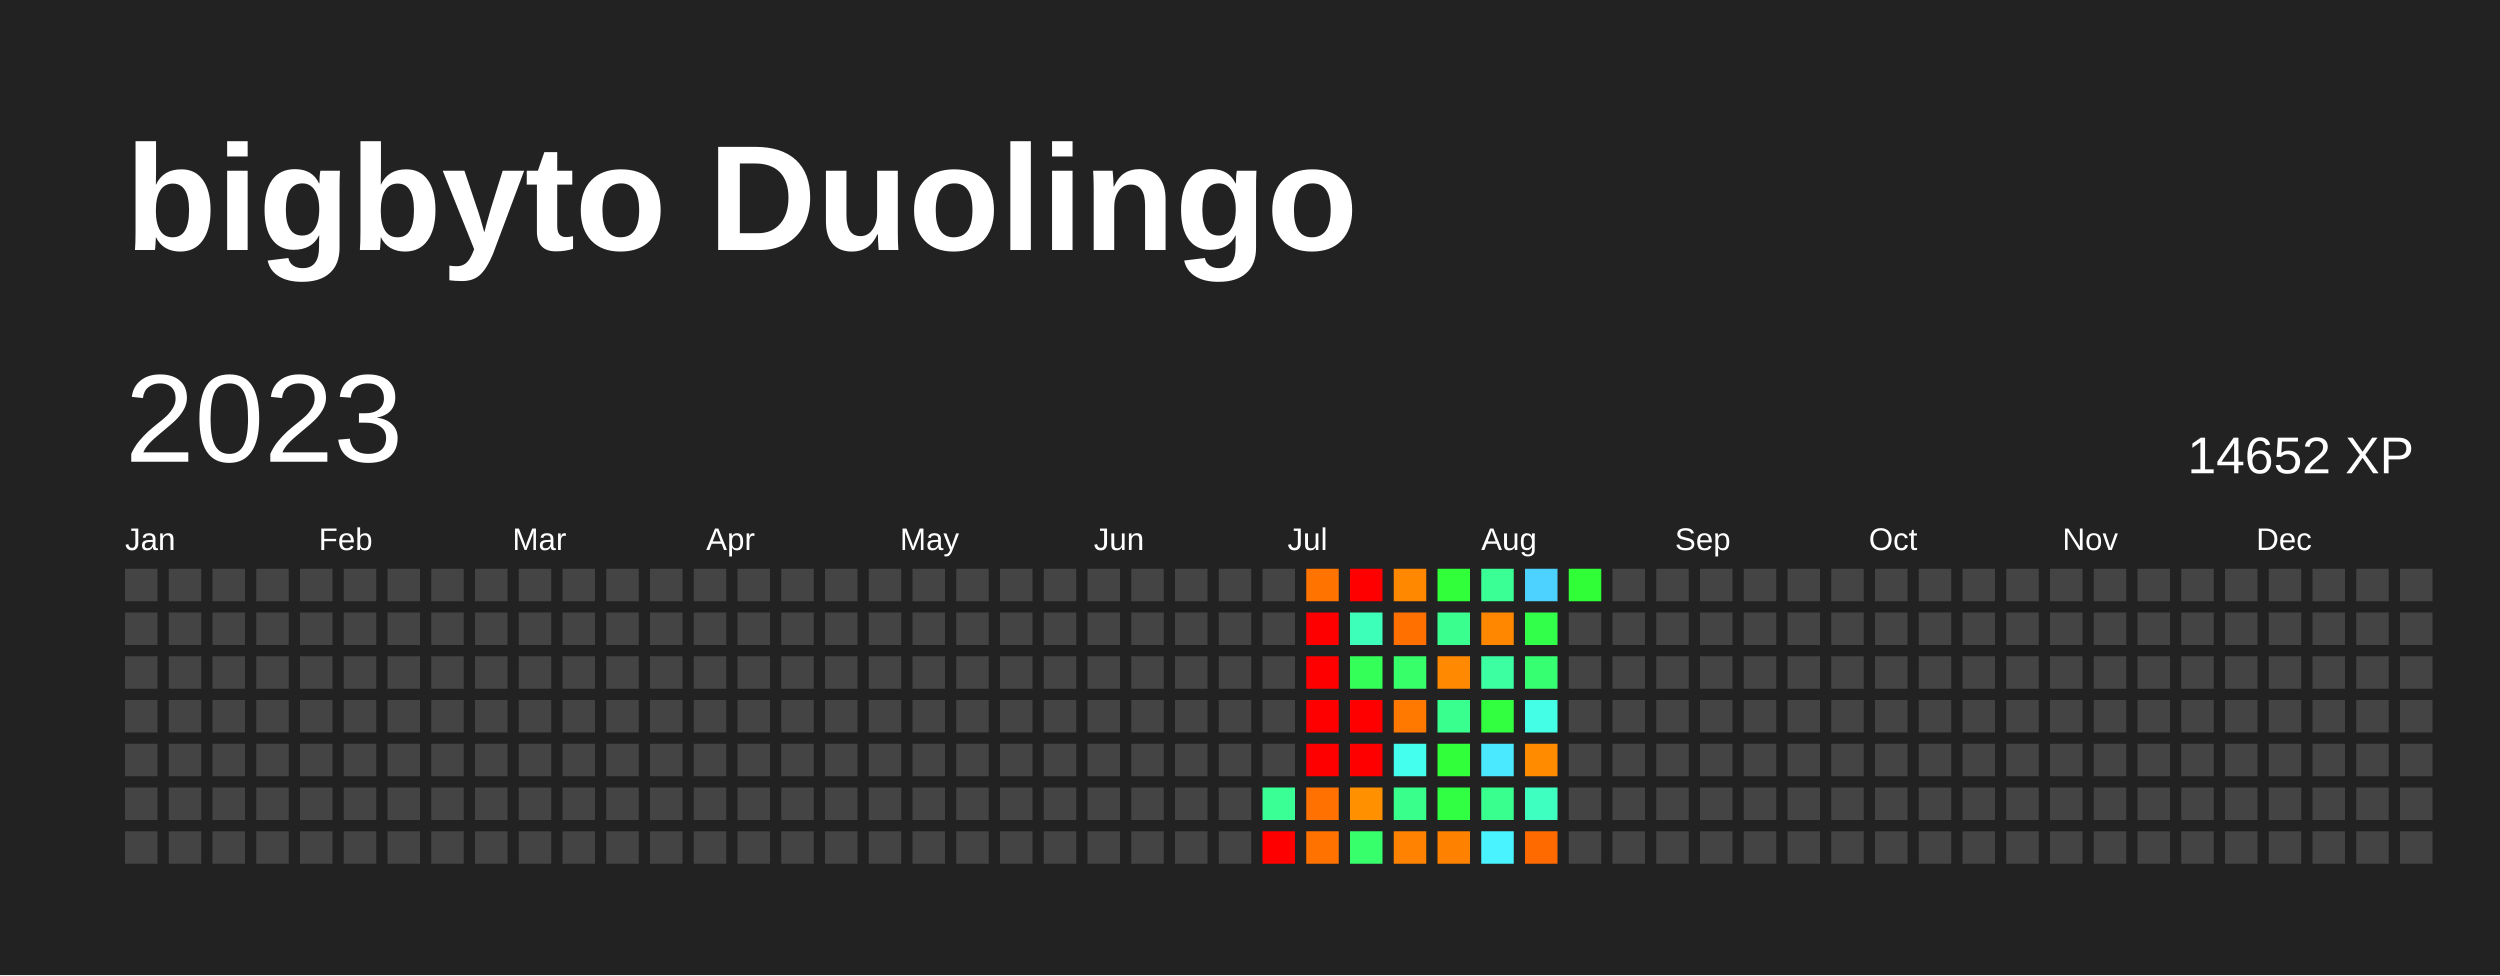
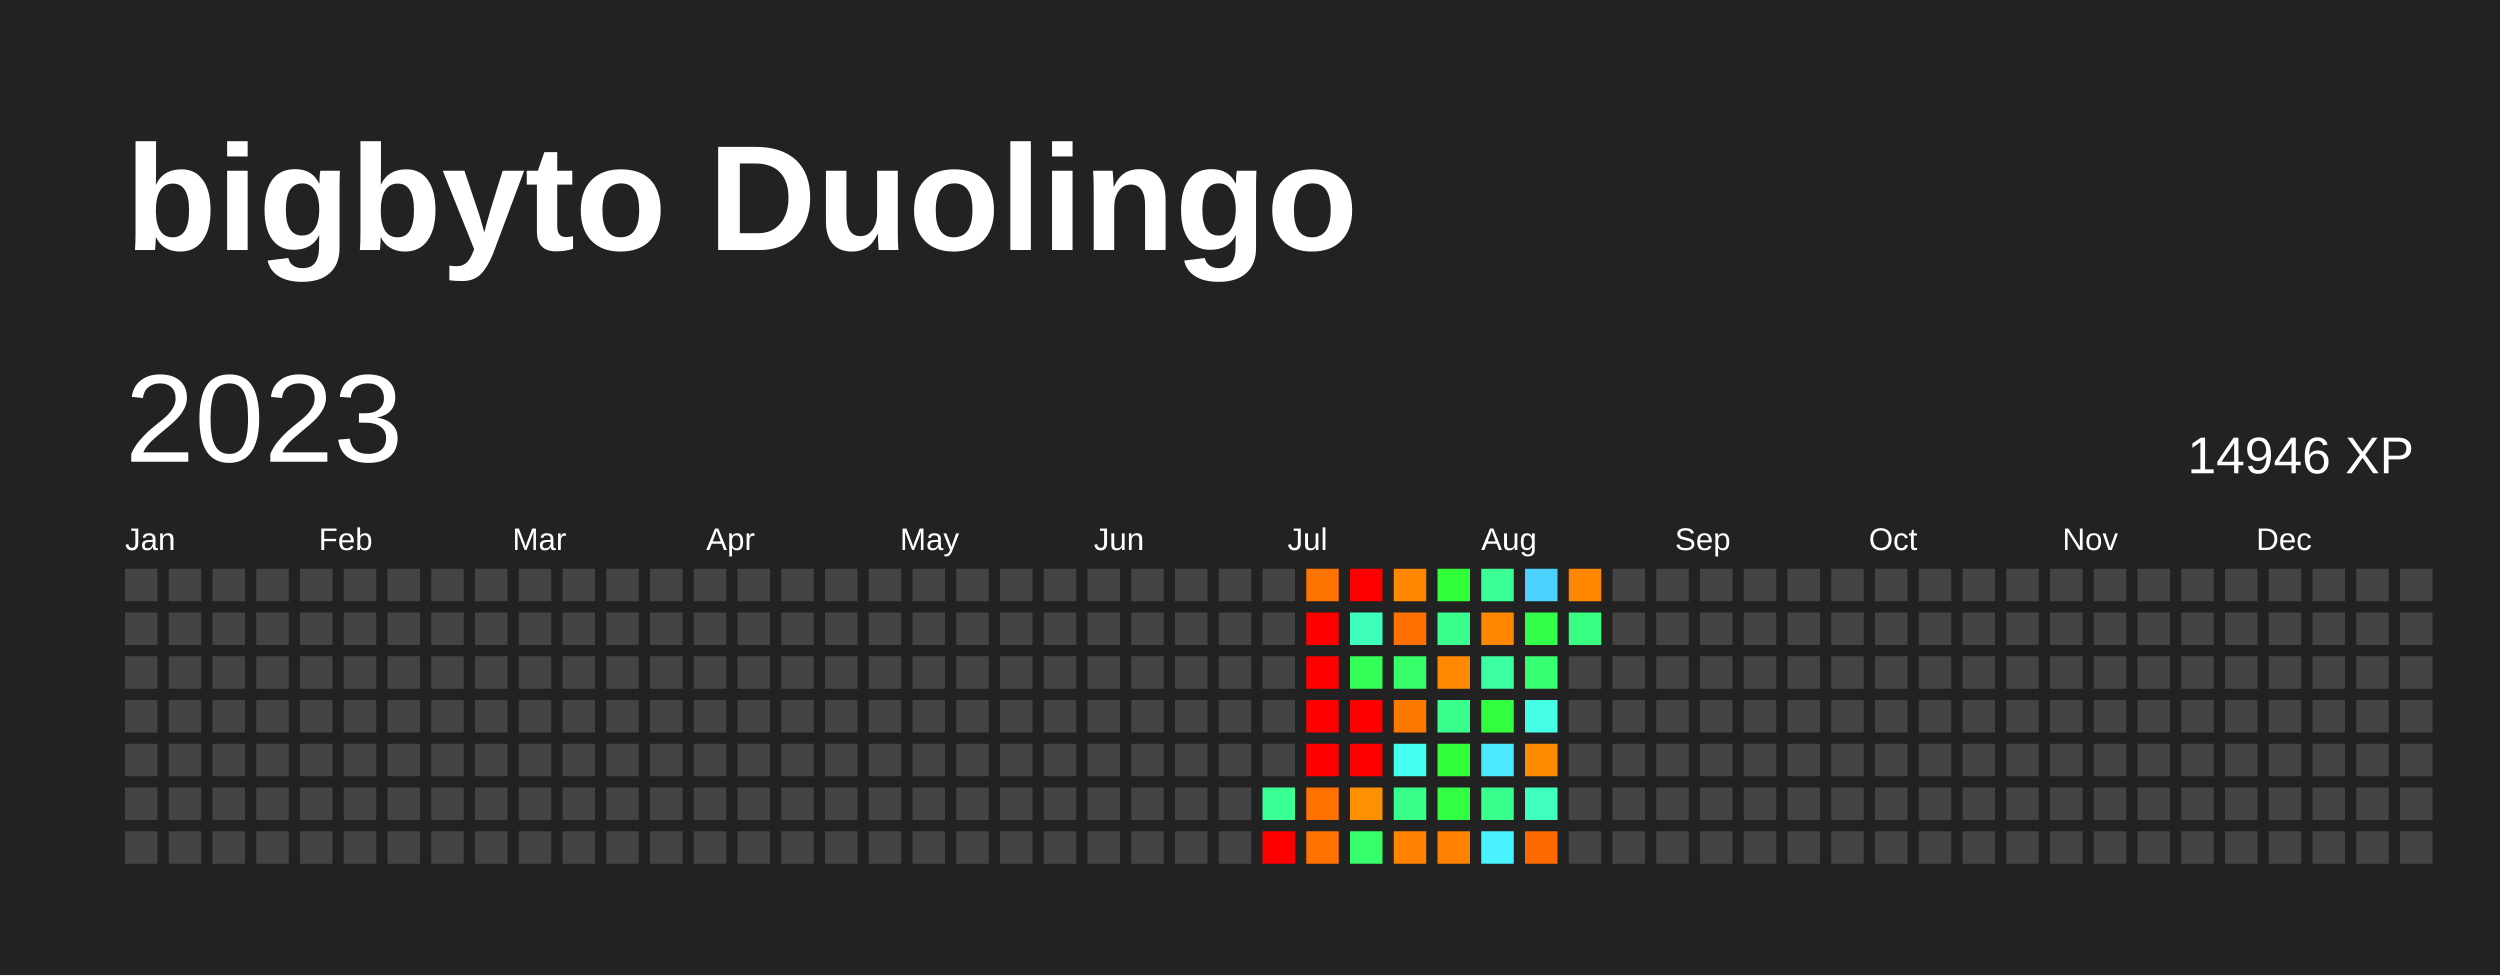
<svg xmlns="http://www.w3.org/2000/svg" baseProfile="full" height="78mm" version="1.1" viewBox="0,0,200,78" width="200mm">
  <defs />
  <rect fill="#222222" height="78" width="200" x="0" y="0" />
  <text fill="#FFFFFF" style="font-size:12px; font-family:Arial; font-weight:bold;" x="10" y="20">bigbyto Duolingo</text>
  <text dominant-baseline="hanging" fill="#FFFFFF" style="font-size:10.0px; font-family:Arial;" x="10" y="30">2023</text>
-   <text dominant-baseline="hanging" fill="#FFFFFF" style="font-size:4.125px; font-family:Arial;" x="175" y="35">14652 XP</text>
+   <text dominant-baseline="hanging" fill="#FFFFFF" style="font-size:4.125px; font-family:Arial;" x="175" y="35">14946 XP</text>
  <text fill="#FFFFFF" style="font-size:2.5px; font-family:Arial" x="10.0" y="44">Jan</text>
  <text fill="#FFFFFF" style="font-size:2.5px; font-family:Arial" x="25.5" y="44">Feb</text>
  <text fill="#FFFFFF" style="font-size:2.5px; font-family:Arial" x="41.0" y="44">Mar</text>
  <text fill="#FFFFFF" style="font-size:2.5px; font-family:Arial" x="56.5" y="44">Apr</text>
  <text fill="#FFFFFF" style="font-size:2.5px; font-family:Arial" x="72.0" y="44">May</text>
  <text fill="#FFFFFF" style="font-size:2.5px; font-family:Arial" x="87.5" y="44">Jun</text>
  <text fill="#FFFFFF" style="font-size:2.5px; font-family:Arial" x="103.0" y="44">Jul</text>
  <text fill="#FFFFFF" style="font-size:2.5px; font-family:Arial" x="118.5" y="44">Aug</text>
  <text fill="#FFFFFF" style="font-size:2.5px; font-family:Arial" x="134.0" y="44">Sep</text>
  <text fill="#FFFFFF" style="font-size:2.5px; font-family:Arial" x="149.5" y="44">Oct</text>
  <text fill="#FFFFFF" style="font-size:2.5px; font-family:Arial" x="165.0" y="44">Nov</text>
  <text fill="#FFFFFF" style="font-size:2.5px; font-family:Arial" x="180.5" y="44">Dec</text>
  <rect fill="#444444" height="2.6" width="2.6" x="10.0" y="45.5" />
  <rect fill="#444444" height="2.6" width="2.6" x="10.0" y="49.0" />
  <rect fill="#444444" height="2.6" width="2.6" x="10.0" y="52.5" />
  <rect fill="#444444" height="2.6" width="2.6" x="10.0" y="56.0" />
  <rect fill="#444444" height="2.6" width="2.6" x="10.0" y="59.5" />
  <rect fill="#444444" height="2.6" width="2.6" x="10.0" y="63.0" />
  <rect fill="#444444" height="2.6" width="2.6" x="10.0" y="66.5" />
  <rect fill="#444444" height="2.6" width="2.6" x="13.5" y="45.5" />
  <rect fill="#444444" height="2.6" width="2.6" x="13.5" y="49.0" />
  <rect fill="#444444" height="2.6" width="2.6" x="13.5" y="52.5" />
  <rect fill="#444444" height="2.6" width="2.6" x="13.5" y="56.0" />
  <rect fill="#444444" height="2.6" width="2.6" x="13.5" y="59.5" />
  <rect fill="#444444" height="2.6" width="2.6" x="13.5" y="63.0" />
  <rect fill="#444444" height="2.6" width="2.6" x="13.5" y="66.5" />
  <rect fill="#444444" height="2.6" width="2.6" x="17.0" y="45.5" />
  <rect fill="#444444" height="2.6" width="2.6" x="17.0" y="49.0" />
  <rect fill="#444444" height="2.6" width="2.6" x="17.0" y="52.5" />
  <rect fill="#444444" height="2.6" width="2.6" x="17.0" y="56.0" />
  <rect fill="#444444" height="2.6" width="2.6" x="17.0" y="59.5" />
  <rect fill="#444444" height="2.6" width="2.6" x="17.0" y="63.0" />
  <rect fill="#444444" height="2.6" width="2.6" x="17.0" y="66.5" />
  <rect fill="#444444" height="2.6" width="2.6" x="20.5" y="45.5" />
  <rect fill="#444444" height="2.6" width="2.6" x="20.5" y="49.0" />
  <rect fill="#444444" height="2.6" width="2.6" x="20.5" y="52.5" />
  <rect fill="#444444" height="2.6" width="2.6" x="20.5" y="56.0" />
  <rect fill="#444444" height="2.6" width="2.6" x="20.5" y="59.5" />
  <rect fill="#444444" height="2.6" width="2.6" x="20.5" y="63.0" />
  <rect fill="#444444" height="2.6" width="2.6" x="20.5" y="66.5" />
  <rect fill="#444444" height="2.6" width="2.6" x="24.0" y="45.5" />
  <rect fill="#444444" height="2.6" width="2.6" x="24.0" y="49.0" />
  <rect fill="#444444" height="2.6" width="2.6" x="24.0" y="52.5" />
  <rect fill="#444444" height="2.6" width="2.6" x="24.0" y="56.0" />
  <rect fill="#444444" height="2.6" width="2.6" x="24.0" y="59.5" />
  <rect fill="#444444" height="2.6" width="2.6" x="24.0" y="63.0" />
  <rect fill="#444444" height="2.6" width="2.6" x="24.0" y="66.5" />
  <rect fill="#444444" height="2.6" width="2.6" x="27.5" y="45.5" />
  <rect fill="#444444" height="2.6" width="2.6" x="27.5" y="49.0" />
  <rect fill="#444444" height="2.6" width="2.6" x="27.5" y="52.5" />
  <rect fill="#444444" height="2.6" width="2.6" x="27.5" y="56.0" />
  <rect fill="#444444" height="2.6" width="2.6" x="27.5" y="59.5" />
  <rect fill="#444444" height="2.6" width="2.6" x="27.5" y="63.0" />
  <rect fill="#444444" height="2.6" width="2.6" x="27.5" y="66.5" />
  <rect fill="#444444" height="2.6" width="2.6" x="31.0" y="45.5" />
  <rect fill="#444444" height="2.6" width="2.6" x="31.0" y="49.0" />
  <rect fill="#444444" height="2.6" width="2.6" x="31.0" y="52.5" />
  <rect fill="#444444" height="2.6" width="2.6" x="31.0" y="56.0" />
  <rect fill="#444444" height="2.6" width="2.6" x="31.0" y="59.5" />
  <rect fill="#444444" height="2.6" width="2.6" x="31.0" y="63.0" />
  <rect fill="#444444" height="2.6" width="2.6" x="31.0" y="66.5" />
  <rect fill="#444444" height="2.6" width="2.6" x="34.5" y="45.5" />
  <rect fill="#444444" height="2.6" width="2.6" x="34.5" y="49.0" />
  <rect fill="#444444" height="2.6" width="2.6" x="34.5" y="52.5" />
  <rect fill="#444444" height="2.6" width="2.6" x="34.5" y="56.0" />
  <rect fill="#444444" height="2.6" width="2.6" x="34.5" y="59.5" />
  <rect fill="#444444" height="2.6" width="2.6" x="34.5" y="63.0" />
  <rect fill="#444444" height="2.6" width="2.6" x="34.5" y="66.5" />
  <rect fill="#444444" height="2.6" width="2.6" x="38.0" y="45.5" />
  <rect fill="#444444" height="2.6" width="2.6" x="38.0" y="49.0" />
  <rect fill="#444444" height="2.6" width="2.6" x="38.0" y="52.5" />
  <rect fill="#444444" height="2.6" width="2.6" x="38.0" y="56.0" />
  <rect fill="#444444" height="2.6" width="2.6" x="38.0" y="59.5" />
  <rect fill="#444444" height="2.6" width="2.6" x="38.0" y="63.0" />
  <rect fill="#444444" height="2.6" width="2.6" x="38.0" y="66.5" />
  <rect fill="#444444" height="2.6" width="2.6" x="41.5" y="45.5" />
  <rect fill="#444444" height="2.6" width="2.6" x="41.5" y="49.0" />
  <rect fill="#444444" height="2.6" width="2.6" x="41.5" y="52.5" />
  <rect fill="#444444" height="2.6" width="2.6" x="41.5" y="56.0" />
  <rect fill="#444444" height="2.6" width="2.6" x="41.5" y="59.5" />
  <rect fill="#444444" height="2.6" width="2.6" x="41.5" y="63.0" />
  <rect fill="#444444" height="2.6" width="2.6" x="41.5" y="66.5" />
  <rect fill="#444444" height="2.6" width="2.6" x="45.0" y="45.5" />
  <rect fill="#444444" height="2.6" width="2.6" x="45.0" y="49.0" />
  <rect fill="#444444" height="2.6" width="2.6" x="45.0" y="52.5" />
  <rect fill="#444444" height="2.6" width="2.6" x="45.0" y="56.0" />
  <rect fill="#444444" height="2.6" width="2.6" x="45.0" y="59.5" />
  <rect fill="#444444" height="2.6" width="2.6" x="45.0" y="63.0" />
  <rect fill="#444444" height="2.6" width="2.6" x="45.0" y="66.5" />
  <rect fill="#444444" height="2.6" width="2.6" x="48.5" y="45.5" />
  <rect fill="#444444" height="2.6" width="2.6" x="48.5" y="49.0" />
  <rect fill="#444444" height="2.6" width="2.6" x="48.5" y="52.5" />
  <rect fill="#444444" height="2.6" width="2.6" x="48.5" y="56.0" />
  <rect fill="#444444" height="2.6" width="2.6" x="48.5" y="59.5" />
  <rect fill="#444444" height="2.6" width="2.6" x="48.5" y="63.0" />
  <rect fill="#444444" height="2.6" width="2.6" x="48.5" y="66.5" />
  <rect fill="#444444" height="2.6" width="2.6" x="52.0" y="45.5" />
  <rect fill="#444444" height="2.6" width="2.6" x="52.0" y="49.0" />
  <rect fill="#444444" height="2.6" width="2.6" x="52.0" y="52.5" />
  <rect fill="#444444" height="2.6" width="2.6" x="52.0" y="56.0" />
  <rect fill="#444444" height="2.6" width="2.6" x="52.0" y="59.5" />
  <rect fill="#444444" height="2.6" width="2.6" x="52.0" y="63.0" />
  <rect fill="#444444" height="2.6" width="2.6" x="52.0" y="66.5" />
  <rect fill="#444444" height="2.6" width="2.6" x="55.5" y="45.5" />
  <rect fill="#444444" height="2.6" width="2.6" x="55.5" y="49.0" />
  <rect fill="#444444" height="2.6" width="2.6" x="55.5" y="52.5" />
  <rect fill="#444444" height="2.6" width="2.6" x="55.5" y="56.0" />
  <rect fill="#444444" height="2.6" width="2.6" x="55.5" y="59.5" />
  <rect fill="#444444" height="2.6" width="2.6" x="55.5" y="63.0" />
  <rect fill="#444444" height="2.6" width="2.6" x="55.5" y="66.5" />
  <rect fill="#444444" height="2.6" width="2.6" x="59.0" y="45.5" />
  <rect fill="#444444" height="2.6" width="2.6" x="59.0" y="49.0" />
  <rect fill="#444444" height="2.6" width="2.6" x="59.0" y="52.5" />
  <rect fill="#444444" height="2.6" width="2.6" x="59.0" y="56.0" />
  <rect fill="#444444" height="2.6" width="2.6" x="59.0" y="59.5" />
  <rect fill="#444444" height="2.6" width="2.6" x="59.0" y="63.0" />
  <rect fill="#444444" height="2.6" width="2.6" x="59.0" y="66.5" />
  <rect fill="#444444" height="2.6" width="2.6" x="62.5" y="45.5" />
  <rect fill="#444444" height="2.6" width="2.6" x="62.5" y="49.0" />
  <rect fill="#444444" height="2.6" width="2.6" x="62.5" y="52.5" />
  <rect fill="#444444" height="2.6" width="2.6" x="62.5" y="56.0" />
  <rect fill="#444444" height="2.6" width="2.6" x="62.5" y="59.5" />
  <rect fill="#444444" height="2.6" width="2.6" x="62.5" y="63.0" />
  <rect fill="#444444" height="2.6" width="2.6" x="62.5" y="66.5" />
  <rect fill="#444444" height="2.6" width="2.6" x="66.0" y="45.5" />
  <rect fill="#444444" height="2.6" width="2.6" x="66.0" y="49.0" />
  <rect fill="#444444" height="2.6" width="2.6" x="66.0" y="52.5" />
  <rect fill="#444444" height="2.6" width="2.6" x="66.0" y="56.0" />
  <rect fill="#444444" height="2.6" width="2.6" x="66.0" y="59.5" />
  <rect fill="#444444" height="2.6" width="2.6" x="66.0" y="63.0" />
  <rect fill="#444444" height="2.6" width="2.6" x="66.0" y="66.5" />
  <rect fill="#444444" height="2.6" width="2.6" x="69.5" y="45.5" />
  <rect fill="#444444" height="2.6" width="2.6" x="69.5" y="49.0" />
  <rect fill="#444444" height="2.6" width="2.6" x="69.5" y="52.5" />
  <rect fill="#444444" height="2.6" width="2.6" x="69.5" y="56.0" />
  <rect fill="#444444" height="2.6" width="2.6" x="69.5" y="59.5" />
  <rect fill="#444444" height="2.6" width="2.6" x="69.5" y="63.0" />
  <rect fill="#444444" height="2.6" width="2.6" x="69.5" y="66.5" />
  <rect fill="#444444" height="2.6" width="2.6" x="73.0" y="45.5" />
  <rect fill="#444444" height="2.6" width="2.6" x="73.0" y="49.0" />
  <rect fill="#444444" height="2.6" width="2.6" x="73.0" y="52.5" />
  <rect fill="#444444" height="2.6" width="2.6" x="73.0" y="56.0" />
  <rect fill="#444444" height="2.6" width="2.6" x="73.0" y="59.5" />
  <rect fill="#444444" height="2.6" width="2.6" x="73.0" y="63.0" />
  <rect fill="#444444" height="2.6" width="2.6" x="73.0" y="66.5" />
  <rect fill="#444444" height="2.6" width="2.6" x="76.5" y="45.5" />
  <rect fill="#444444" height="2.6" width="2.6" x="76.5" y="49.0" />
  <rect fill="#444444" height="2.6" width="2.6" x="76.5" y="52.5" />
  <rect fill="#444444" height="2.6" width="2.6" x="76.5" y="56.0" />
  <rect fill="#444444" height="2.6" width="2.6" x="76.5" y="59.5" />
  <rect fill="#444444" height="2.6" width="2.6" x="76.5" y="63.0" />
  <rect fill="#444444" height="2.6" width="2.6" x="76.5" y="66.5" />
  <rect fill="#444444" height="2.6" width="2.6" x="80.0" y="45.5" />
  <rect fill="#444444" height="2.6" width="2.6" x="80.0" y="49.0" />
  <rect fill="#444444" height="2.6" width="2.6" x="80.0" y="52.5" />
  <rect fill="#444444" height="2.6" width="2.6" x="80.0" y="56.0" />
  <rect fill="#444444" height="2.6" width="2.6" x="80.0" y="59.5" />
  <rect fill="#444444" height="2.6" width="2.6" x="80.0" y="63.0" />
  <rect fill="#444444" height="2.6" width="2.6" x="80.0" y="66.5" />
  <rect fill="#444444" height="2.6" width="2.6" x="83.5" y="45.5" />
  <rect fill="#444444" height="2.6" width="2.6" x="83.5" y="49.0" />
  <rect fill="#444444" height="2.6" width="2.6" x="83.5" y="52.5" />
  <rect fill="#444444" height="2.6" width="2.6" x="83.5" y="56.0" />
  <rect fill="#444444" height="2.6" width="2.6" x="83.5" y="59.5" />
  <rect fill="#444444" height="2.6" width="2.6" x="83.5" y="63.0" />
  <rect fill="#444444" height="2.6" width="2.6" x="83.5" y="66.5" />
  <rect fill="#444444" height="2.6" width="2.6" x="87.0" y="45.5" />
  <rect fill="#444444" height="2.6" width="2.6" x="87.0" y="49.0" />
  <rect fill="#444444" height="2.6" width="2.6" x="87.0" y="52.5" />
  <rect fill="#444444" height="2.6" width="2.6" x="87.0" y="56.0" />
  <rect fill="#444444" height="2.6" width="2.6" x="87.0" y="59.5" />
  <rect fill="#444444" height="2.6" width="2.6" x="87.0" y="63.0" />
  <rect fill="#444444" height="2.6" width="2.6" x="87.0" y="66.5" />
  <rect fill="#444444" height="2.6" width="2.6" x="90.5" y="45.5" />
  <rect fill="#444444" height="2.6" width="2.6" x="90.5" y="49.0" />
  <rect fill="#444444" height="2.6" width="2.6" x="90.5" y="52.5" />
  <rect fill="#444444" height="2.6" width="2.6" x="90.5" y="56.0" />
  <rect fill="#444444" height="2.6" width="2.6" x="90.5" y="59.5" />
  <rect fill="#444444" height="2.6" width="2.6" x="90.5" y="63.0" />
  <rect fill="#444444" height="2.6" width="2.6" x="90.5" y="66.5" />
  <rect fill="#444444" height="2.6" width="2.6" x="94.0" y="45.5" />
  <rect fill="#444444" height="2.6" width="2.6" x="94.0" y="49.0" />
  <rect fill="#444444" height="2.6" width="2.6" x="94.0" y="52.5" />
  <rect fill="#444444" height="2.6" width="2.6" x="94.0" y="56.0" />
  <rect fill="#444444" height="2.6" width="2.6" x="94.0" y="59.5" />
  <rect fill="#444444" height="2.6" width="2.6" x="94.0" y="63.0" />
  <rect fill="#444444" height="2.6" width="2.6" x="94.0" y="66.5" />
  <rect fill="#444444" height="2.6" width="2.6" x="97.5" y="45.5" />
  <rect fill="#444444" height="2.6" width="2.6" x="97.5" y="49.0" />
  <rect fill="#444444" height="2.6" width="2.6" x="97.5" y="52.5" />
  <rect fill="#444444" height="2.6" width="2.6" x="97.5" y="56.0" />
  <rect fill="#444444" height="2.6" width="2.6" x="97.5" y="59.5" />
  <rect fill="#444444" height="2.6" width="2.6" x="97.5" y="63.0" />
  <rect fill="#444444" height="2.6" width="2.6" x="97.5" y="66.5" />
  <rect fill="#444444" height="2.6" width="2.6" x="101.0" y="45.5" />
  <rect fill="#444444" height="2.6" width="2.6" x="101.0" y="49.0" />
  <rect fill="#444444" height="2.6" width="2.6" x="101.0" y="52.5" />
  <rect fill="#444444" height="2.6" width="2.6" x="101.0" y="56.0" />
  <rect fill="#444444" height="2.6" width="2.6" x="101.0" y="59.5" />
  <rect fill="#3aff95" height="2.6" width="2.6" x="101.0" y="63.0" />
  <rect fill="red" height="2.6" width="2.6" x="101.0" y="66.5" />
  <rect fill="#ff7300" height="2.6" width="2.6" x="104.5" y="45.5" />
  <rect fill="red" height="2.6" width="2.6" x="104.5" y="49.0" />
  <rect fill="red" height="2.6" width="2.6" x="104.5" y="52.5" />
  <rect fill="red" height="2.6" width="2.6" x="104.5" y="56.0" />
  <rect fill="red" height="2.6" width="2.6" x="104.5" y="59.5" />
  <rect fill="#ff7100" height="2.6" width="2.6" x="104.5" y="63.0" />
  <rect fill="#ff7200" height="2.6" width="2.6" x="104.5" y="66.5" />
  <rect fill="red" height="2.6" width="2.6" x="108.0" y="45.5" />
  <rect fill="#3effba" height="2.6" width="2.6" x="108.0" y="49.0" />
  <rect fill="#34ff58" height="2.6" width="2.6" x="108.0" y="52.5" />
  <rect fill="red" height="2.6" width="2.6" x="108.0" y="56.0" />
  <rect fill="red" height="2.6" width="2.6" x="108.0" y="59.5" />
  <rect fill="#ff9000" height="2.6" width="2.6" x="108.0" y="63.0" />
  <rect fill="#36ff6b" height="2.6" width="2.6" x="108.0" y="66.5" />
  <rect fill="#ff8800" height="2.6" width="2.6" x="111.5" y="45.5" />
  <rect fill="#ff7000" height="2.6" width="2.6" x="111.5" y="49.0" />
  <rect fill="#36ff6a" height="2.6" width="2.6" x="111.5" y="52.5" />
  <rect fill="#ff7800" height="2.6" width="2.6" x="111.5" y="56.0" />
  <rect fill="#45ffee" height="2.6" width="2.6" x="111.5" y="59.5" />
  <rect fill="#39ff8b" height="2.6" width="2.6" x="111.5" y="63.0" />
  <rect fill="#ff8200" height="2.6" width="2.6" x="111.5" y="66.5" />
  <rect fill="#30ff3a" height="2.6" width="2.6" x="115.0" y="45.5" />
  <rect fill="#3aff8f" height="2.6" width="2.6" x="115.0" y="49.0" />
  <rect fill="#ff8900" height="2.6" width="2.6" x="115.0" y="52.5" />
  <rect fill="#39ff8e" height="2.6" width="2.6" x="115.0" y="56.0" />
  <rect fill="#30ff39" height="2.6" width="2.6" x="115.0" y="59.5" />
  <rect fill="#31ff43" height="2.6" width="2.6" x="115.0" y="63.0" />
  <rect fill="#ff8100" height="2.6" width="2.6" x="115.0" y="66.5" />
  <rect fill="#3aff95" height="2.6" width="2.6" x="118.5" y="45.5" />
  <rect fill="#ff8700" height="2.6" width="2.6" x="118.5" y="49.0" />
  <rect fill="#3cffa2" height="2.6" width="2.6" x="118.5" y="52.5" />
  <rect fill="#31ff3f" height="2.6" width="2.6" x="118.5" y="56.0" />
  <rect fill="#4ae9ff" height="2.6" width="2.6" x="118.5" y="59.5" />
  <rect fill="#39ff8e" height="2.6" width="2.6" x="118.5" y="63.0" />
  <rect fill="#49f3ff" height="2.6" width="2.6" x="118.5" y="66.5" />
  <rect fill="#4dd2ff" height="2.6" width="2.6" x="122.0" y="45.5" />
  <rect fill="#32ff49" height="2.6" width="2.6" x="122.0" y="49.0" />
  <rect fill="#36ff71" height="2.6" width="2.6" x="122.0" y="52.5" />
  <rect fill="#44ffe5" height="2.6" width="2.6" x="122.0" y="56.0" />
  <rect fill="#ff8b00" height="2.6" width="2.6" x="122.0" y="59.5" />
  <rect fill="#3fffc0" height="2.6" width="2.6" x="122.0" y="63.0" />
  <rect fill="#ff6a00" height="2.6" width="2.6" x="122.0" y="66.5" />
-   <rect fill="#30ff38" height="2.6" width="2.6" x="125.5" y="45.5" />
-   <rect fill="#444444" height="2.6" width="2.6" x="125.5" y="49.0" />
+   <rect fill="#ff8700" height="2.6" width="2.6" x="125.5" y="45.5" />
+   <rect fill="#38ff82" height="2.6" width="2.6" x="125.5" y="49.0" />
  <rect fill="#444444" height="2.6" width="2.6" x="125.5" y="52.5" />
  <rect fill="#444444" height="2.6" width="2.6" x="125.5" y="56.0" />
  <rect fill="#444444" height="2.6" width="2.6" x="125.5" y="59.5" />
  <rect fill="#444444" height="2.6" width="2.6" x="125.5" y="63.0" />
  <rect fill="#444444" height="2.6" width="2.6" x="125.5" y="66.5" />
  <rect fill="#444444" height="2.6" width="2.6" x="129.0" y="45.5" />
  <rect fill="#444444" height="2.6" width="2.6" x="129.0" y="49.0" />
  <rect fill="#444444" height="2.6" width="2.6" x="129.0" y="52.5" />
  <rect fill="#444444" height="2.6" width="2.6" x="129.0" y="56.0" />
  <rect fill="#444444" height="2.6" width="2.6" x="129.0" y="59.5" />
  <rect fill="#444444" height="2.6" width="2.6" x="129.0" y="63.0" />
  <rect fill="#444444" height="2.6" width="2.6" x="129.0" y="66.5" />
  <rect fill="#444444" height="2.6" width="2.6" x="132.5" y="45.5" />
  <rect fill="#444444" height="2.6" width="2.6" x="132.5" y="49.0" />
  <rect fill="#444444" height="2.6" width="2.6" x="132.5" y="52.5" />
  <rect fill="#444444" height="2.6" width="2.6" x="132.5" y="56.0" />
  <rect fill="#444444" height="2.6" width="2.6" x="132.5" y="59.5" />
  <rect fill="#444444" height="2.6" width="2.6" x="132.5" y="63.0" />
  <rect fill="#444444" height="2.6" width="2.6" x="132.5" y="66.5" />
  <rect fill="#444444" height="2.6" width="2.6" x="136.0" y="45.5" />
  <rect fill="#444444" height="2.6" width="2.6" x="136.0" y="49.0" />
  <rect fill="#444444" height="2.6" width="2.6" x="136.0" y="52.5" />
  <rect fill="#444444" height="2.6" width="2.6" x="136.0" y="56.0" />
  <rect fill="#444444" height="2.6" width="2.6" x="136.0" y="59.5" />
  <rect fill="#444444" height="2.6" width="2.6" x="136.0" y="63.0" />
  <rect fill="#444444" height="2.6" width="2.6" x="136.0" y="66.5" />
  <rect fill="#444444" height="2.6" width="2.6" x="139.5" y="45.5" />
  <rect fill="#444444" height="2.6" width="2.6" x="139.5" y="49.0" />
  <rect fill="#444444" height="2.6" width="2.6" x="139.5" y="52.5" />
  <rect fill="#444444" height="2.6" width="2.6" x="139.5" y="56.0" />
  <rect fill="#444444" height="2.6" width="2.6" x="139.5" y="59.5" />
  <rect fill="#444444" height="2.6" width="2.6" x="139.5" y="63.0" />
  <rect fill="#444444" height="2.6" width="2.6" x="139.5" y="66.5" />
  <rect fill="#444444" height="2.6" width="2.6" x="143.0" y="45.5" />
  <rect fill="#444444" height="2.6" width="2.6" x="143.0" y="49.0" />
  <rect fill="#444444" height="2.6" width="2.6" x="143.0" y="52.5" />
  <rect fill="#444444" height="2.6" width="2.6" x="143.0" y="56.0" />
  <rect fill="#444444" height="2.6" width="2.6" x="143.0" y="59.5" />
  <rect fill="#444444" height="2.6" width="2.6" x="143.0" y="63.0" />
  <rect fill="#444444" height="2.6" width="2.6" x="143.0" y="66.5" />
  <rect fill="#444444" height="2.6" width="2.6" x="146.5" y="45.5" />
  <rect fill="#444444" height="2.6" width="2.6" x="146.5" y="49.0" />
  <rect fill="#444444" height="2.6" width="2.6" x="146.5" y="52.5" />
  <rect fill="#444444" height="2.6" width="2.6" x="146.5" y="56.0" />
  <rect fill="#444444" height="2.6" width="2.6" x="146.5" y="59.5" />
  <rect fill="#444444" height="2.6" width="2.6" x="146.5" y="63.0" />
  <rect fill="#444444" height="2.6" width="2.6" x="146.5" y="66.5" />
  <rect fill="#444444" height="2.6" width="2.6" x="150.0" y="45.5" />
  <rect fill="#444444" height="2.6" width="2.6" x="150.0" y="49.0" />
  <rect fill="#444444" height="2.6" width="2.6" x="150.0" y="52.5" />
  <rect fill="#444444" height="2.6" width="2.6" x="150.0" y="56.0" />
  <rect fill="#444444" height="2.6" width="2.6" x="150.0" y="59.5" />
  <rect fill="#444444" height="2.6" width="2.6" x="150.0" y="63.0" />
  <rect fill="#444444" height="2.6" width="2.6" x="150.0" y="66.5" />
  <rect fill="#444444" height="2.6" width="2.6" x="153.5" y="45.5" />
  <rect fill="#444444" height="2.6" width="2.6" x="153.5" y="49.0" />
  <rect fill="#444444" height="2.6" width="2.6" x="153.5" y="52.5" />
  <rect fill="#444444" height="2.6" width="2.6" x="153.5" y="56.0" />
  <rect fill="#444444" height="2.6" width="2.6" x="153.5" y="59.5" />
  <rect fill="#444444" height="2.6" width="2.6" x="153.5" y="63.0" />
  <rect fill="#444444" height="2.6" width="2.6" x="153.5" y="66.5" />
  <rect fill="#444444" height="2.6" width="2.6" x="157.0" y="45.5" />
  <rect fill="#444444" height="2.6" width="2.6" x="157.0" y="49.0" />
  <rect fill="#444444" height="2.6" width="2.6" x="157.0" y="52.5" />
  <rect fill="#444444" height="2.6" width="2.6" x="157.0" y="56.0" />
  <rect fill="#444444" height="2.6" width="2.6" x="157.0" y="59.5" />
  <rect fill="#444444" height="2.6" width="2.6" x="157.0" y="63.0" />
  <rect fill="#444444" height="2.6" width="2.6" x="157.0" y="66.5" />
  <rect fill="#444444" height="2.6" width="2.6" x="160.5" y="45.5" />
  <rect fill="#444444" height="2.6" width="2.6" x="160.5" y="49.0" />
  <rect fill="#444444" height="2.6" width="2.6" x="160.5" y="52.5" />
  <rect fill="#444444" height="2.6" width="2.6" x="160.5" y="56.0" />
  <rect fill="#444444" height="2.6" width="2.6" x="160.5" y="59.5" />
  <rect fill="#444444" height="2.6" width="2.6" x="160.5" y="63.0" />
  <rect fill="#444444" height="2.6" width="2.6" x="160.5" y="66.5" />
  <rect fill="#444444" height="2.6" width="2.6" x="164.0" y="45.5" />
  <rect fill="#444444" height="2.6" width="2.6" x="164.0" y="49.0" />
  <rect fill="#444444" height="2.6" width="2.6" x="164.0" y="52.5" />
  <rect fill="#444444" height="2.6" width="2.6" x="164.0" y="56.0" />
  <rect fill="#444444" height="2.6" width="2.6" x="164.0" y="59.5" />
  <rect fill="#444444" height="2.6" width="2.6" x="164.0" y="63.0" />
  <rect fill="#444444" height="2.6" width="2.6" x="164.0" y="66.5" />
  <rect fill="#444444" height="2.6" width="2.6" x="167.5" y="45.5" />
  <rect fill="#444444" height="2.6" width="2.6" x="167.5" y="49.0" />
  <rect fill="#444444" height="2.6" width="2.6" x="167.5" y="52.5" />
  <rect fill="#444444" height="2.6" width="2.6" x="167.5" y="56.0" />
  <rect fill="#444444" height="2.6" width="2.6" x="167.5" y="59.5" />
  <rect fill="#444444" height="2.6" width="2.6" x="167.5" y="63.0" />
  <rect fill="#444444" height="2.6" width="2.6" x="167.5" y="66.5" />
  <rect fill="#444444" height="2.6" width="2.6" x="171.0" y="45.5" />
  <rect fill="#444444" height="2.6" width="2.6" x="171.0" y="49.0" />
  <rect fill="#444444" height="2.6" width="2.6" x="171.0" y="52.5" />
  <rect fill="#444444" height="2.6" width="2.6" x="171.0" y="56.0" />
  <rect fill="#444444" height="2.6" width="2.6" x="171.0" y="59.5" />
  <rect fill="#444444" height="2.6" width="2.6" x="171.0" y="63.0" />
  <rect fill="#444444" height="2.6" width="2.6" x="171.0" y="66.5" />
  <rect fill="#444444" height="2.6" width="2.6" x="174.5" y="45.5" />
  <rect fill="#444444" height="2.6" width="2.6" x="174.5" y="49.0" />
  <rect fill="#444444" height="2.6" width="2.6" x="174.5" y="52.5" />
  <rect fill="#444444" height="2.6" width="2.6" x="174.5" y="56.0" />
  <rect fill="#444444" height="2.6" width="2.6" x="174.5" y="59.5" />
  <rect fill="#444444" height="2.6" width="2.6" x="174.5" y="63.0" />
  <rect fill="#444444" height="2.6" width="2.6" x="174.5" y="66.5" />
  <rect fill="#444444" height="2.6" width="2.6" x="178.0" y="45.5" />
  <rect fill="#444444" height="2.6" width="2.6" x="178.0" y="49.0" />
  <rect fill="#444444" height="2.6" width="2.6" x="178.0" y="52.5" />
  <rect fill="#444444" height="2.6" width="2.6" x="178.0" y="56.0" />
  <rect fill="#444444" height="2.6" width="2.6" x="178.0" y="59.5" />
  <rect fill="#444444" height="2.6" width="2.6" x="178.0" y="63.0" />
  <rect fill="#444444" height="2.6" width="2.6" x="178.0" y="66.5" />
  <rect fill="#444444" height="2.6" width="2.6" x="181.5" y="45.5" />
  <rect fill="#444444" height="2.6" width="2.6" x="181.5" y="49.0" />
  <rect fill="#444444" height="2.6" width="2.6" x="181.5" y="52.5" />
  <rect fill="#444444" height="2.6" width="2.6" x="181.5" y="56.0" />
  <rect fill="#444444" height="2.6" width="2.6" x="181.5" y="59.5" />
  <rect fill="#444444" height="2.6" width="2.6" x="181.5" y="63.0" />
  <rect fill="#444444" height="2.6" width="2.6" x="181.5" y="66.5" />
  <rect fill="#444444" height="2.6" width="2.6" x="185.0" y="45.5" />
  <rect fill="#444444" height="2.6" width="2.6" x="185.0" y="49.0" />
  <rect fill="#444444" height="2.6" width="2.6" x="185.0" y="52.5" />
  <rect fill="#444444" height="2.6" width="2.6" x="185.0" y="56.0" />
  <rect fill="#444444" height="2.6" width="2.6" x="185.0" y="59.5" />
  <rect fill="#444444" height="2.6" width="2.6" x="185.0" y="63.0" />
  <rect fill="#444444" height="2.6" width="2.6" x="185.0" y="66.5" />
  <rect fill="#444444" height="2.6" width="2.6" x="188.5" y="45.5" />
  <rect fill="#444444" height="2.6" width="2.6" x="188.5" y="49.0" />
  <rect fill="#444444" height="2.6" width="2.6" x="188.5" y="52.5" />
  <rect fill="#444444" height="2.6" width="2.6" x="188.5" y="56.0" />
  <rect fill="#444444" height="2.6" width="2.6" x="188.5" y="59.5" />
  <rect fill="#444444" height="2.6" width="2.6" x="188.5" y="63.0" />
  <rect fill="#444444" height="2.6" width="2.6" x="188.5" y="66.5" />
  <rect fill="#444444" height="2.6" width="2.6" x="192.0" y="45.5" />
  <rect fill="#444444" height="2.6" width="2.6" x="192.0" y="49.0" />
  <rect fill="#444444" height="2.6" width="2.6" x="192.0" y="52.5" />
  <rect fill="#444444" height="2.6" width="2.6" x="192.0" y="56.0" />
  <rect fill="#444444" height="2.6" width="2.6" x="192.0" y="59.5" />
  <rect fill="#444444" height="2.6" width="2.6" x="192.0" y="63.0" />
  <rect fill="#444444" height="2.6" width="2.6" x="192.0" y="66.5" />
</svg>
